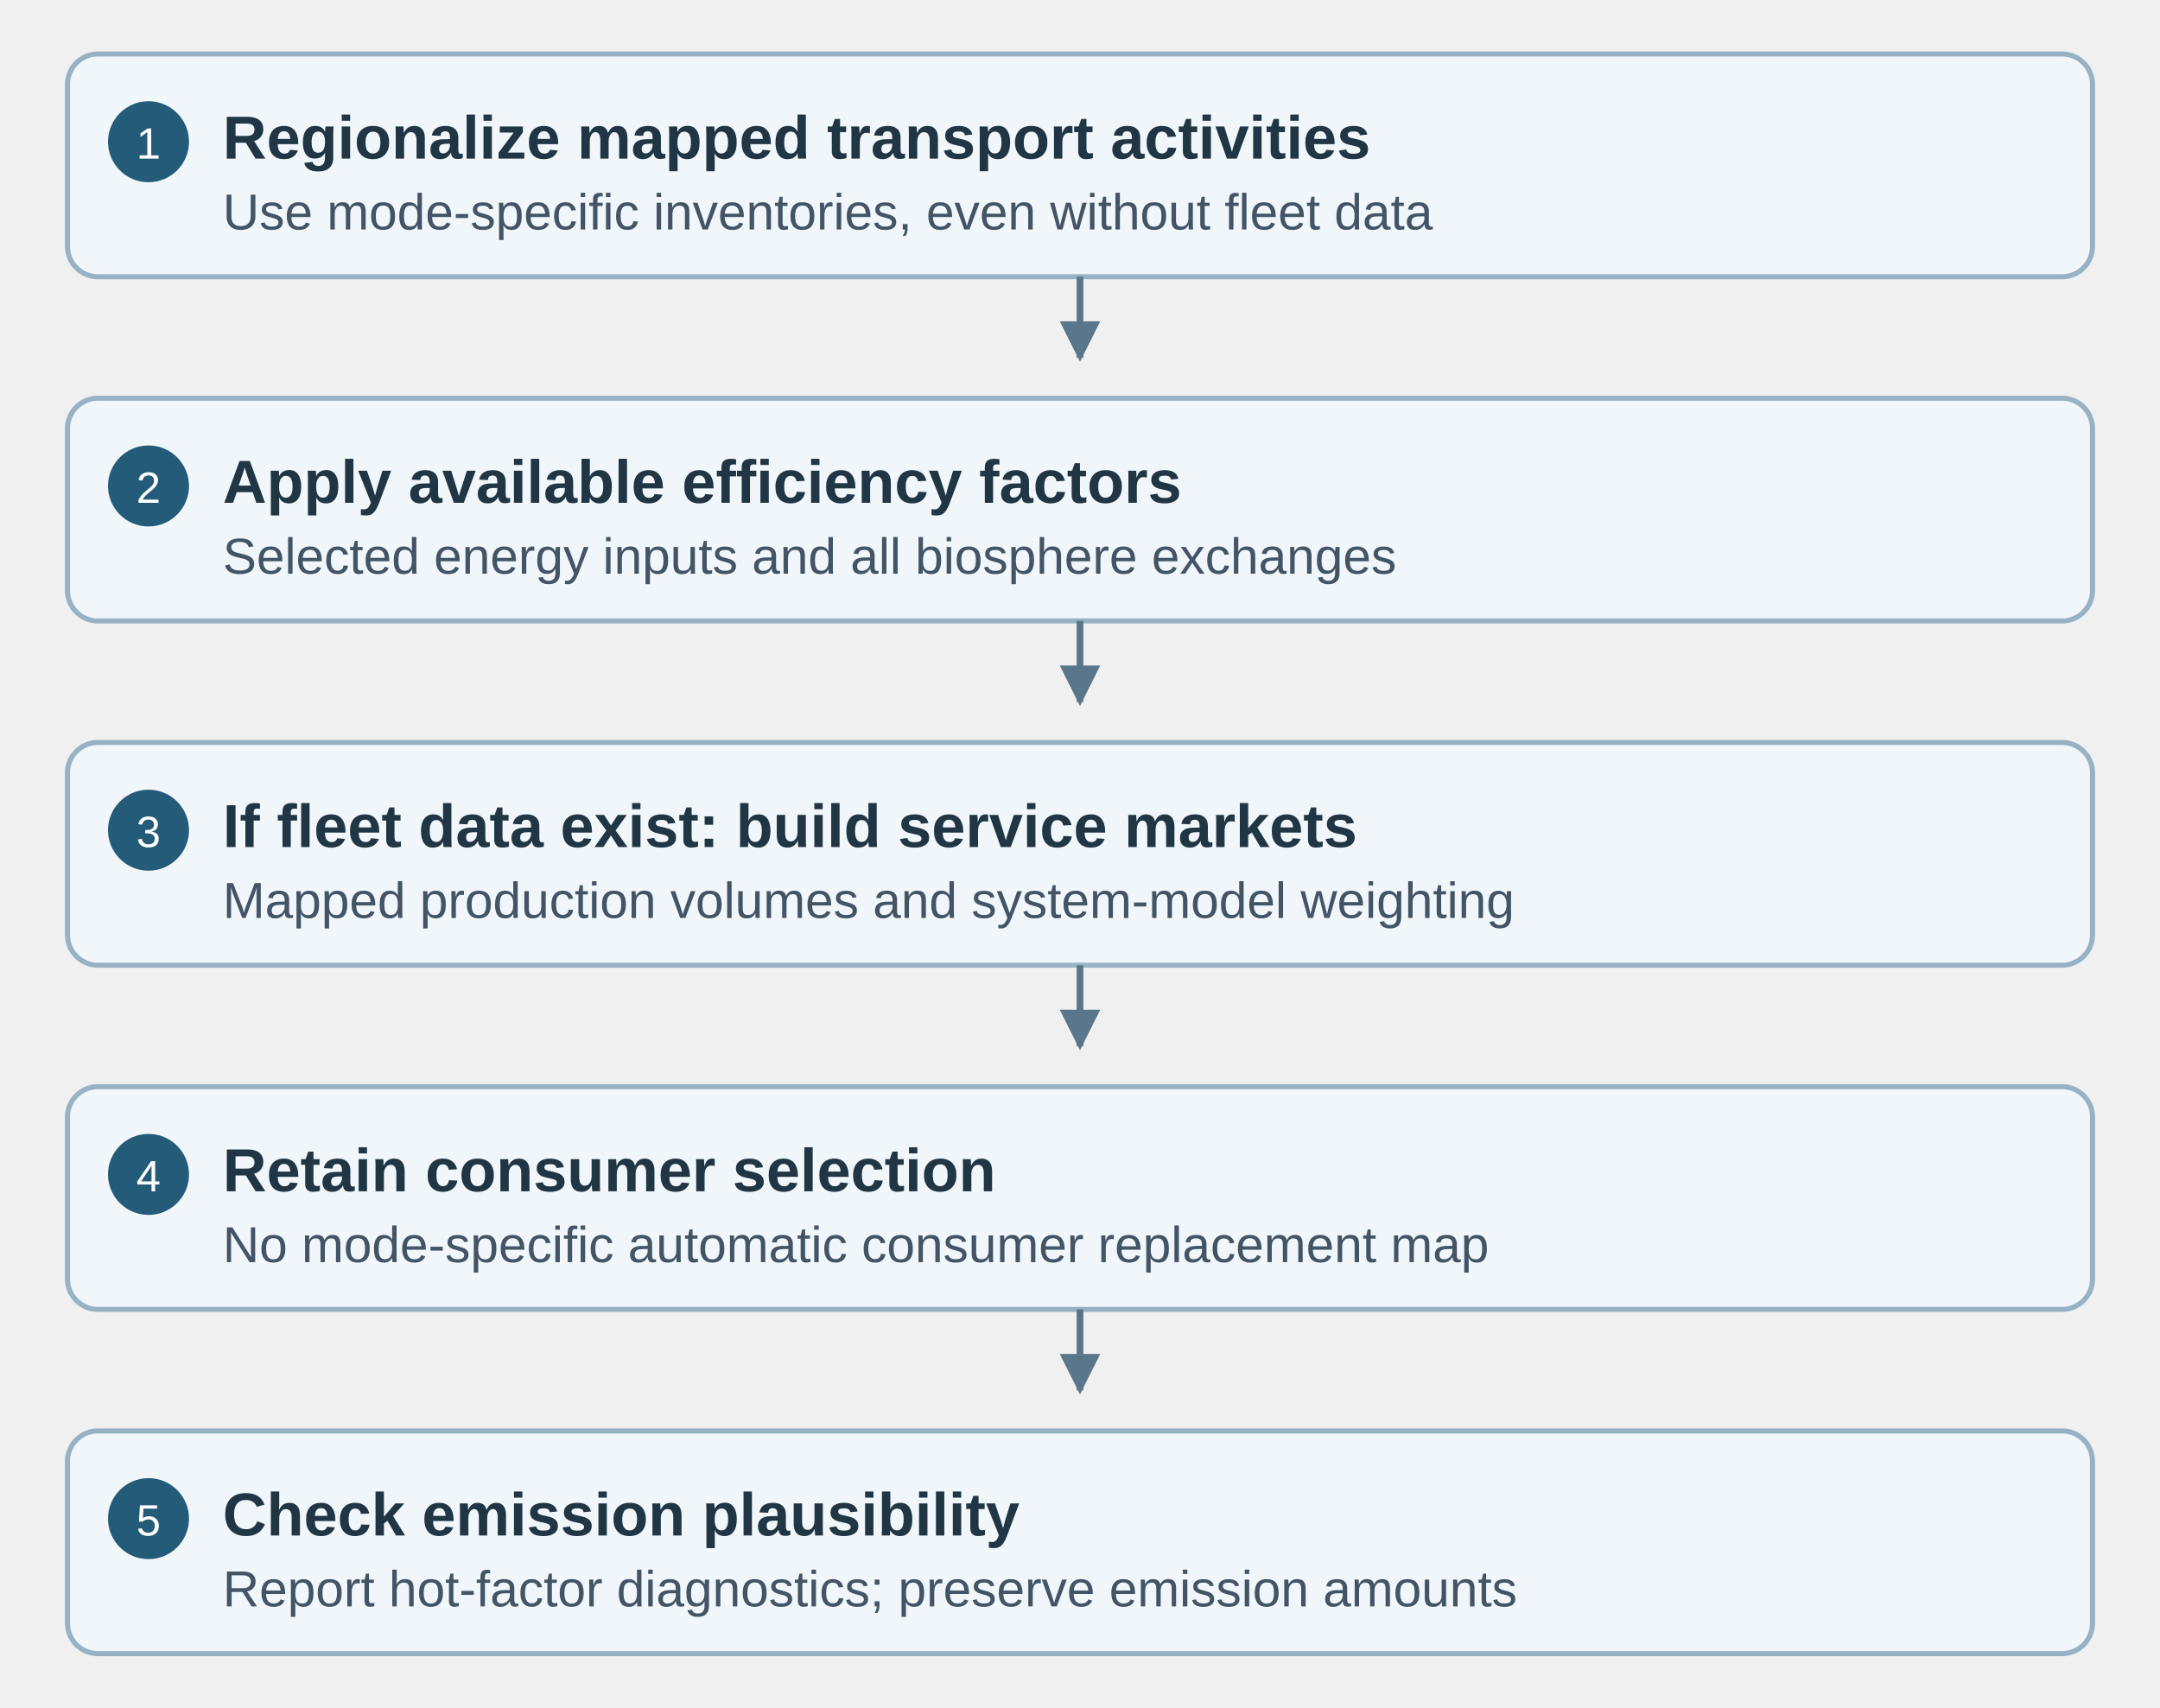
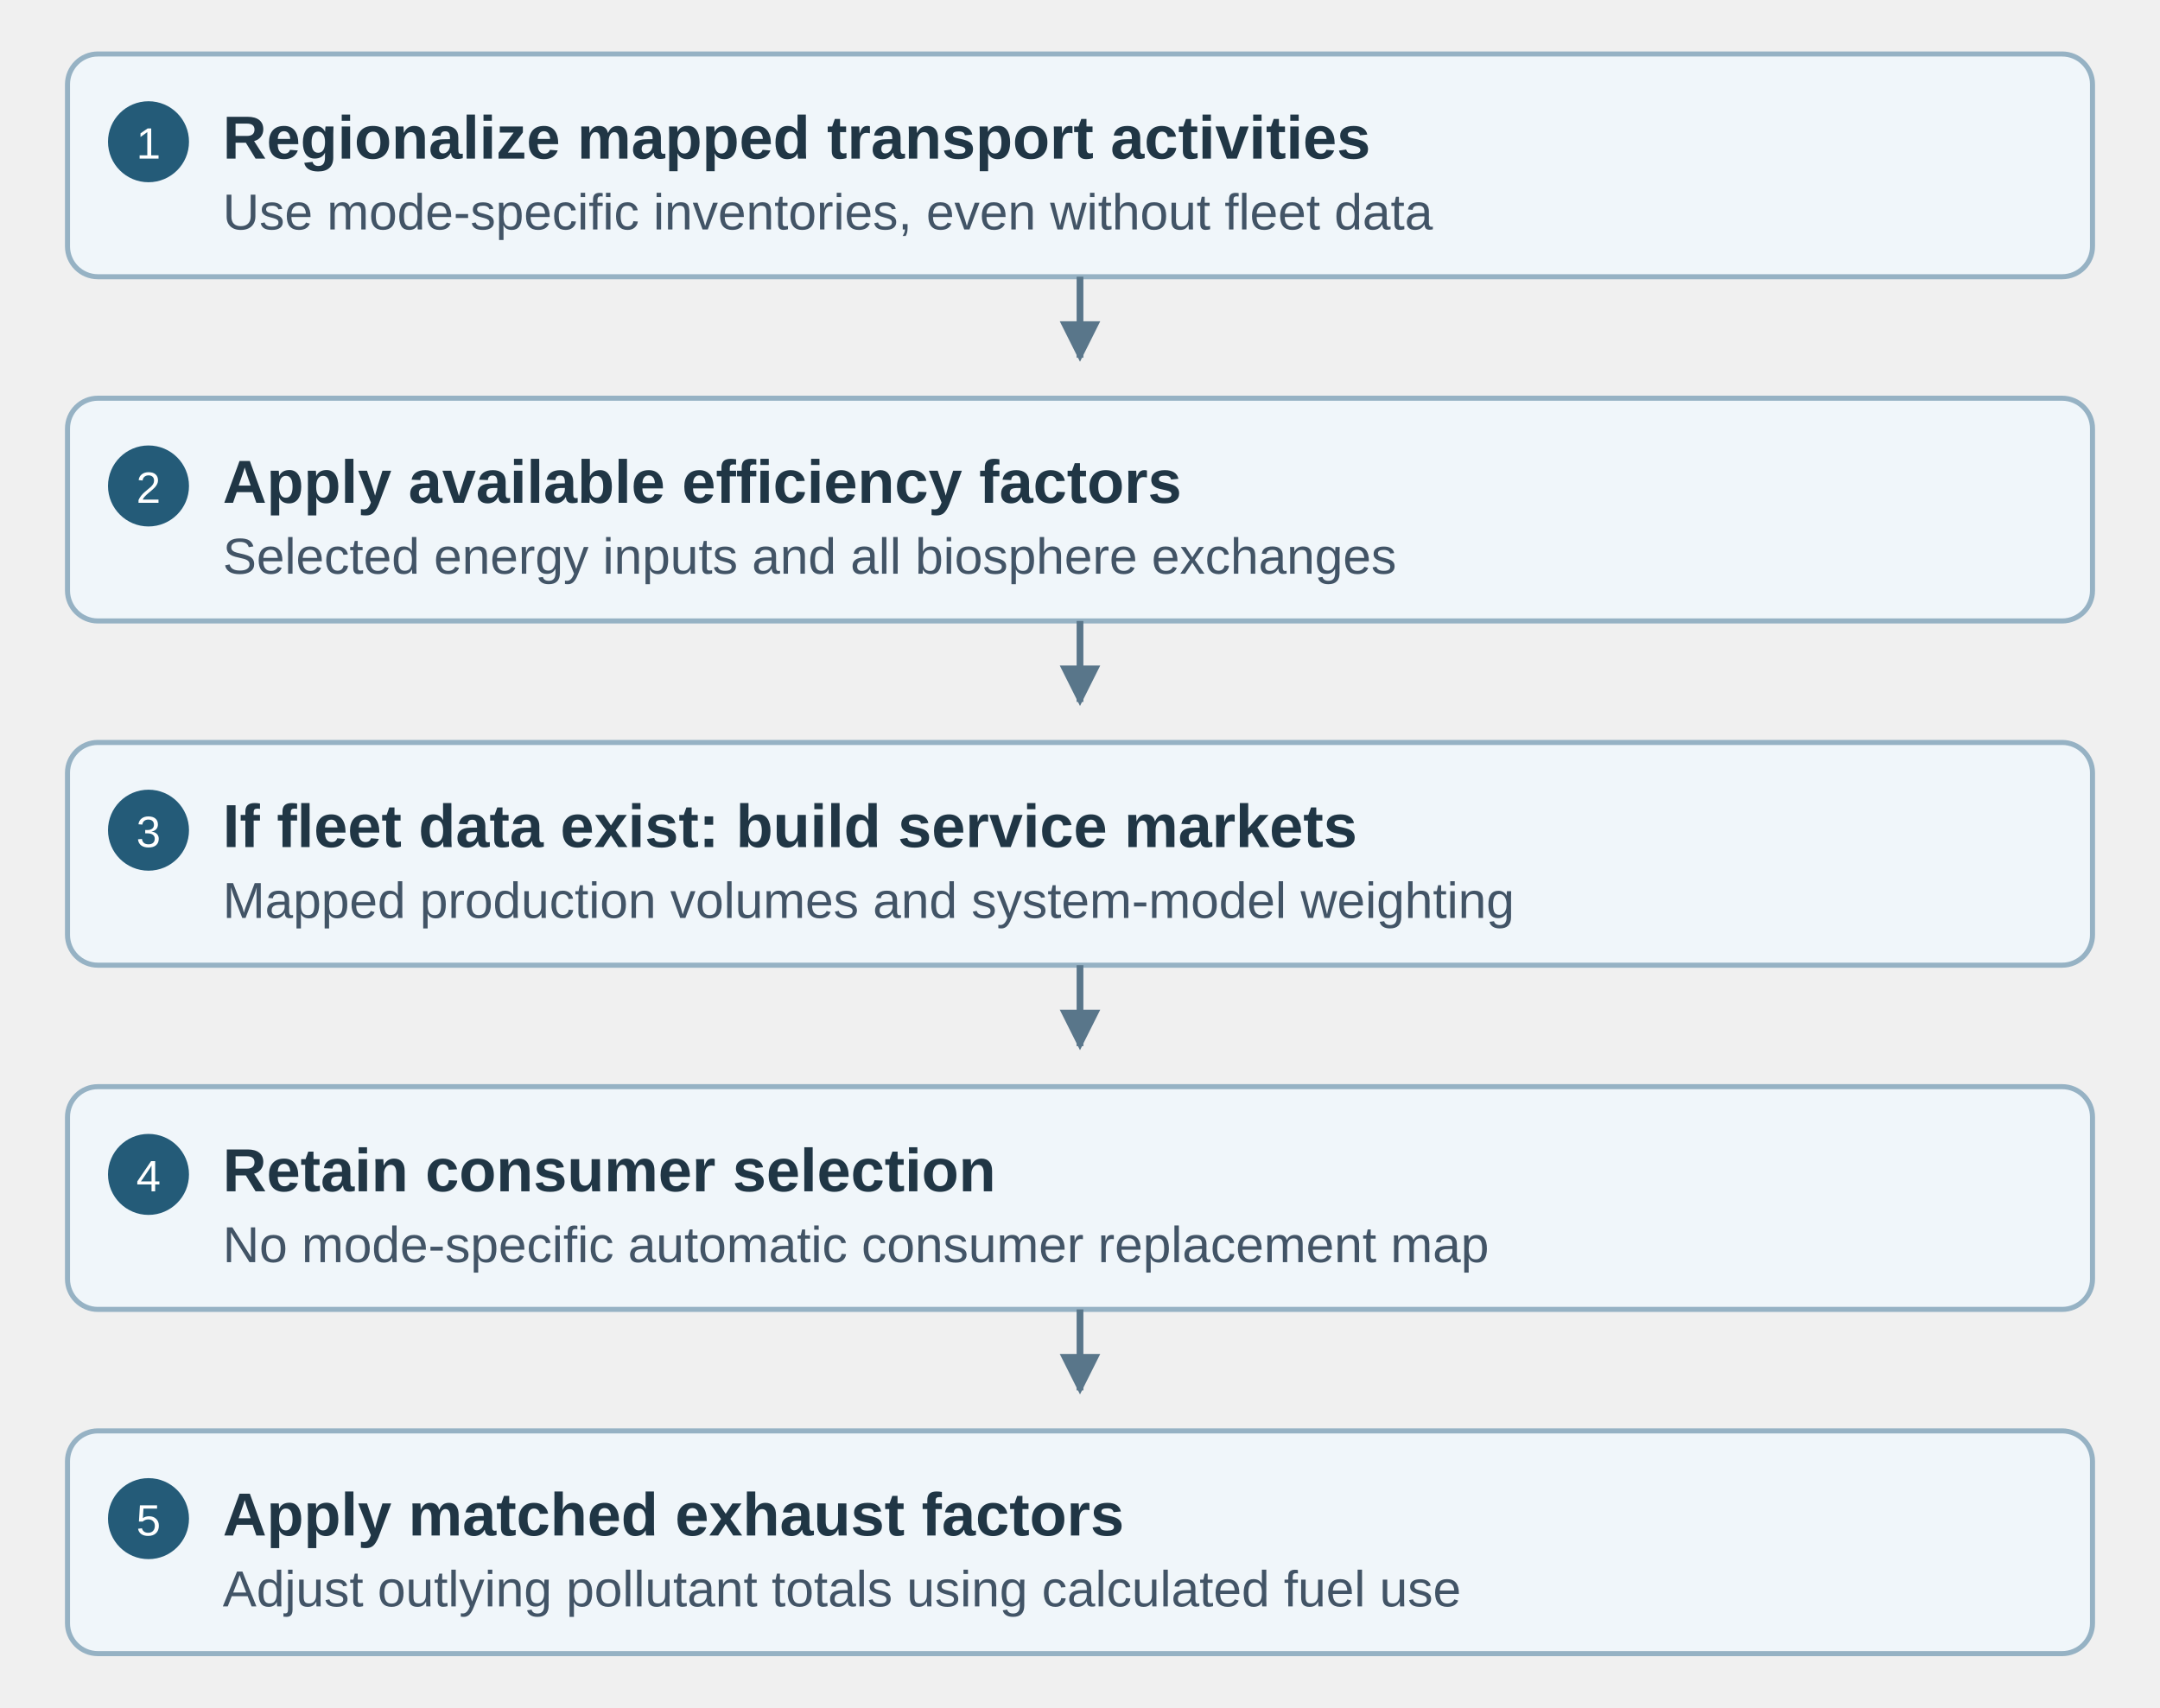
<svg xmlns="http://www.w3.org/2000/svg" width="640" height="506" viewBox="0 0 640 506" role="img" aria-labelledby="title description" font-family="Arial, Helvetica, sans-serif" fill="#203645">
  <defs>
    <marker id="arrow" viewBox="0 0 10 10" refX="9" refY="5" markerWidth="6" markerHeight="6" orient="auto-start-reverse">
      <path d="M0 0 L10 5 L0 10 Z" fill="#59768a" />
    </marker>
  </defs>
  <rect x="20" y="16" width="600" height="66" rx="9" fill="#f0f6fa" stroke="#96b2c4" stroke-width="1.5" />
  <circle cx="44" cy="42" r="12" fill="#245b78" />
  <text x="44" y="47" text-anchor="middle" font-size="13" fill="white">1</text>
  <text x="66" y="47" font-size="18" font-weight="600">Regionalize mapped transport activities</text>
  <text x="66" y="68" font-size="15" fill="#425466">Use mode-specific inventories, even without fleet data</text>
  <path d="M320 82 v24" stroke="#59768a" stroke-width="2" fill="none" marker-end="url(#arrow)" />
  <rect x="20" y="118" width="600" height="66" rx="9" fill="#f0f6fa" stroke="#96b2c4" stroke-width="1.5" />
  <circle cx="44" cy="144" r="12" fill="#245b78" />
  <text x="44" y="149" text-anchor="middle" font-size="13" fill="white">2</text>
  <text x="66" y="149" font-size="18" font-weight="600">Apply available efficiency factors</text>
  <text x="66" y="170" font-size="15" fill="#425466">Selected energy inputs and all biosphere exchanges</text>
  <path d="M320 184 v24" stroke="#59768a" stroke-width="2" fill="none" marker-end="url(#arrow)" />
  <rect x="20" y="220" width="600" height="66" rx="9" fill="#f0f6fa" stroke="#96b2c4" stroke-width="1.5" />
  <circle cx="44" cy="246" r="12" fill="#245b78" />
  <text x="44" y="251" text-anchor="middle" font-size="13" fill="white">3</text>
  <text x="66" y="251" font-size="18" font-weight="600">If fleet data exist: build service markets</text>
  <text x="66" y="272" font-size="15" fill="#425466">Mapped production volumes and system-model weighting</text>
  <path d="M320 286 v24" stroke="#59768a" stroke-width="2" fill="none" marker-end="url(#arrow)" />
  <rect x="20" y="322" width="600" height="66" rx="9" fill="#f0f6fa" stroke="#96b2c4" stroke-width="1.5" />
  <circle cx="44" cy="348" r="12" fill="#245b78" />
  <text x="44" y="353" text-anchor="middle" font-size="13" fill="white">4</text>
  <text x="66" y="353" font-size="18" font-weight="600">Retain consumer selection</text>
  <text x="66" y="374" font-size="15" fill="#425466">No mode-specific automatic consumer replacement map</text>
  <path d="M320 388 v24" stroke="#59768a" stroke-width="2" fill="none" marker-end="url(#arrow)" />
  <rect x="20" y="424" width="600" height="66" rx="9" fill="#f0f6fa" stroke="#96b2c4" stroke-width="1.5" />
  <circle cx="44" cy="450" r="12" fill="#245b78" />
  <text x="44" y="455" text-anchor="middle" font-size="13" fill="white">5</text>
-   <text x="66" y="455" font-size="18" font-weight="600">Check emission plausibility</text>
-   <text x="66" y="476" font-size="15" fill="#425466">Report hot-factor diagnostics; preserve emission amounts</text>
+   <text x="66" y="455" font-size="18" font-weight="600">Apply matched exhaust factors</text>
+   <text x="66" y="476" font-size="15" fill="#425466">Adjust outlying pollutant totals using calculated fuel use</text>
</svg>
